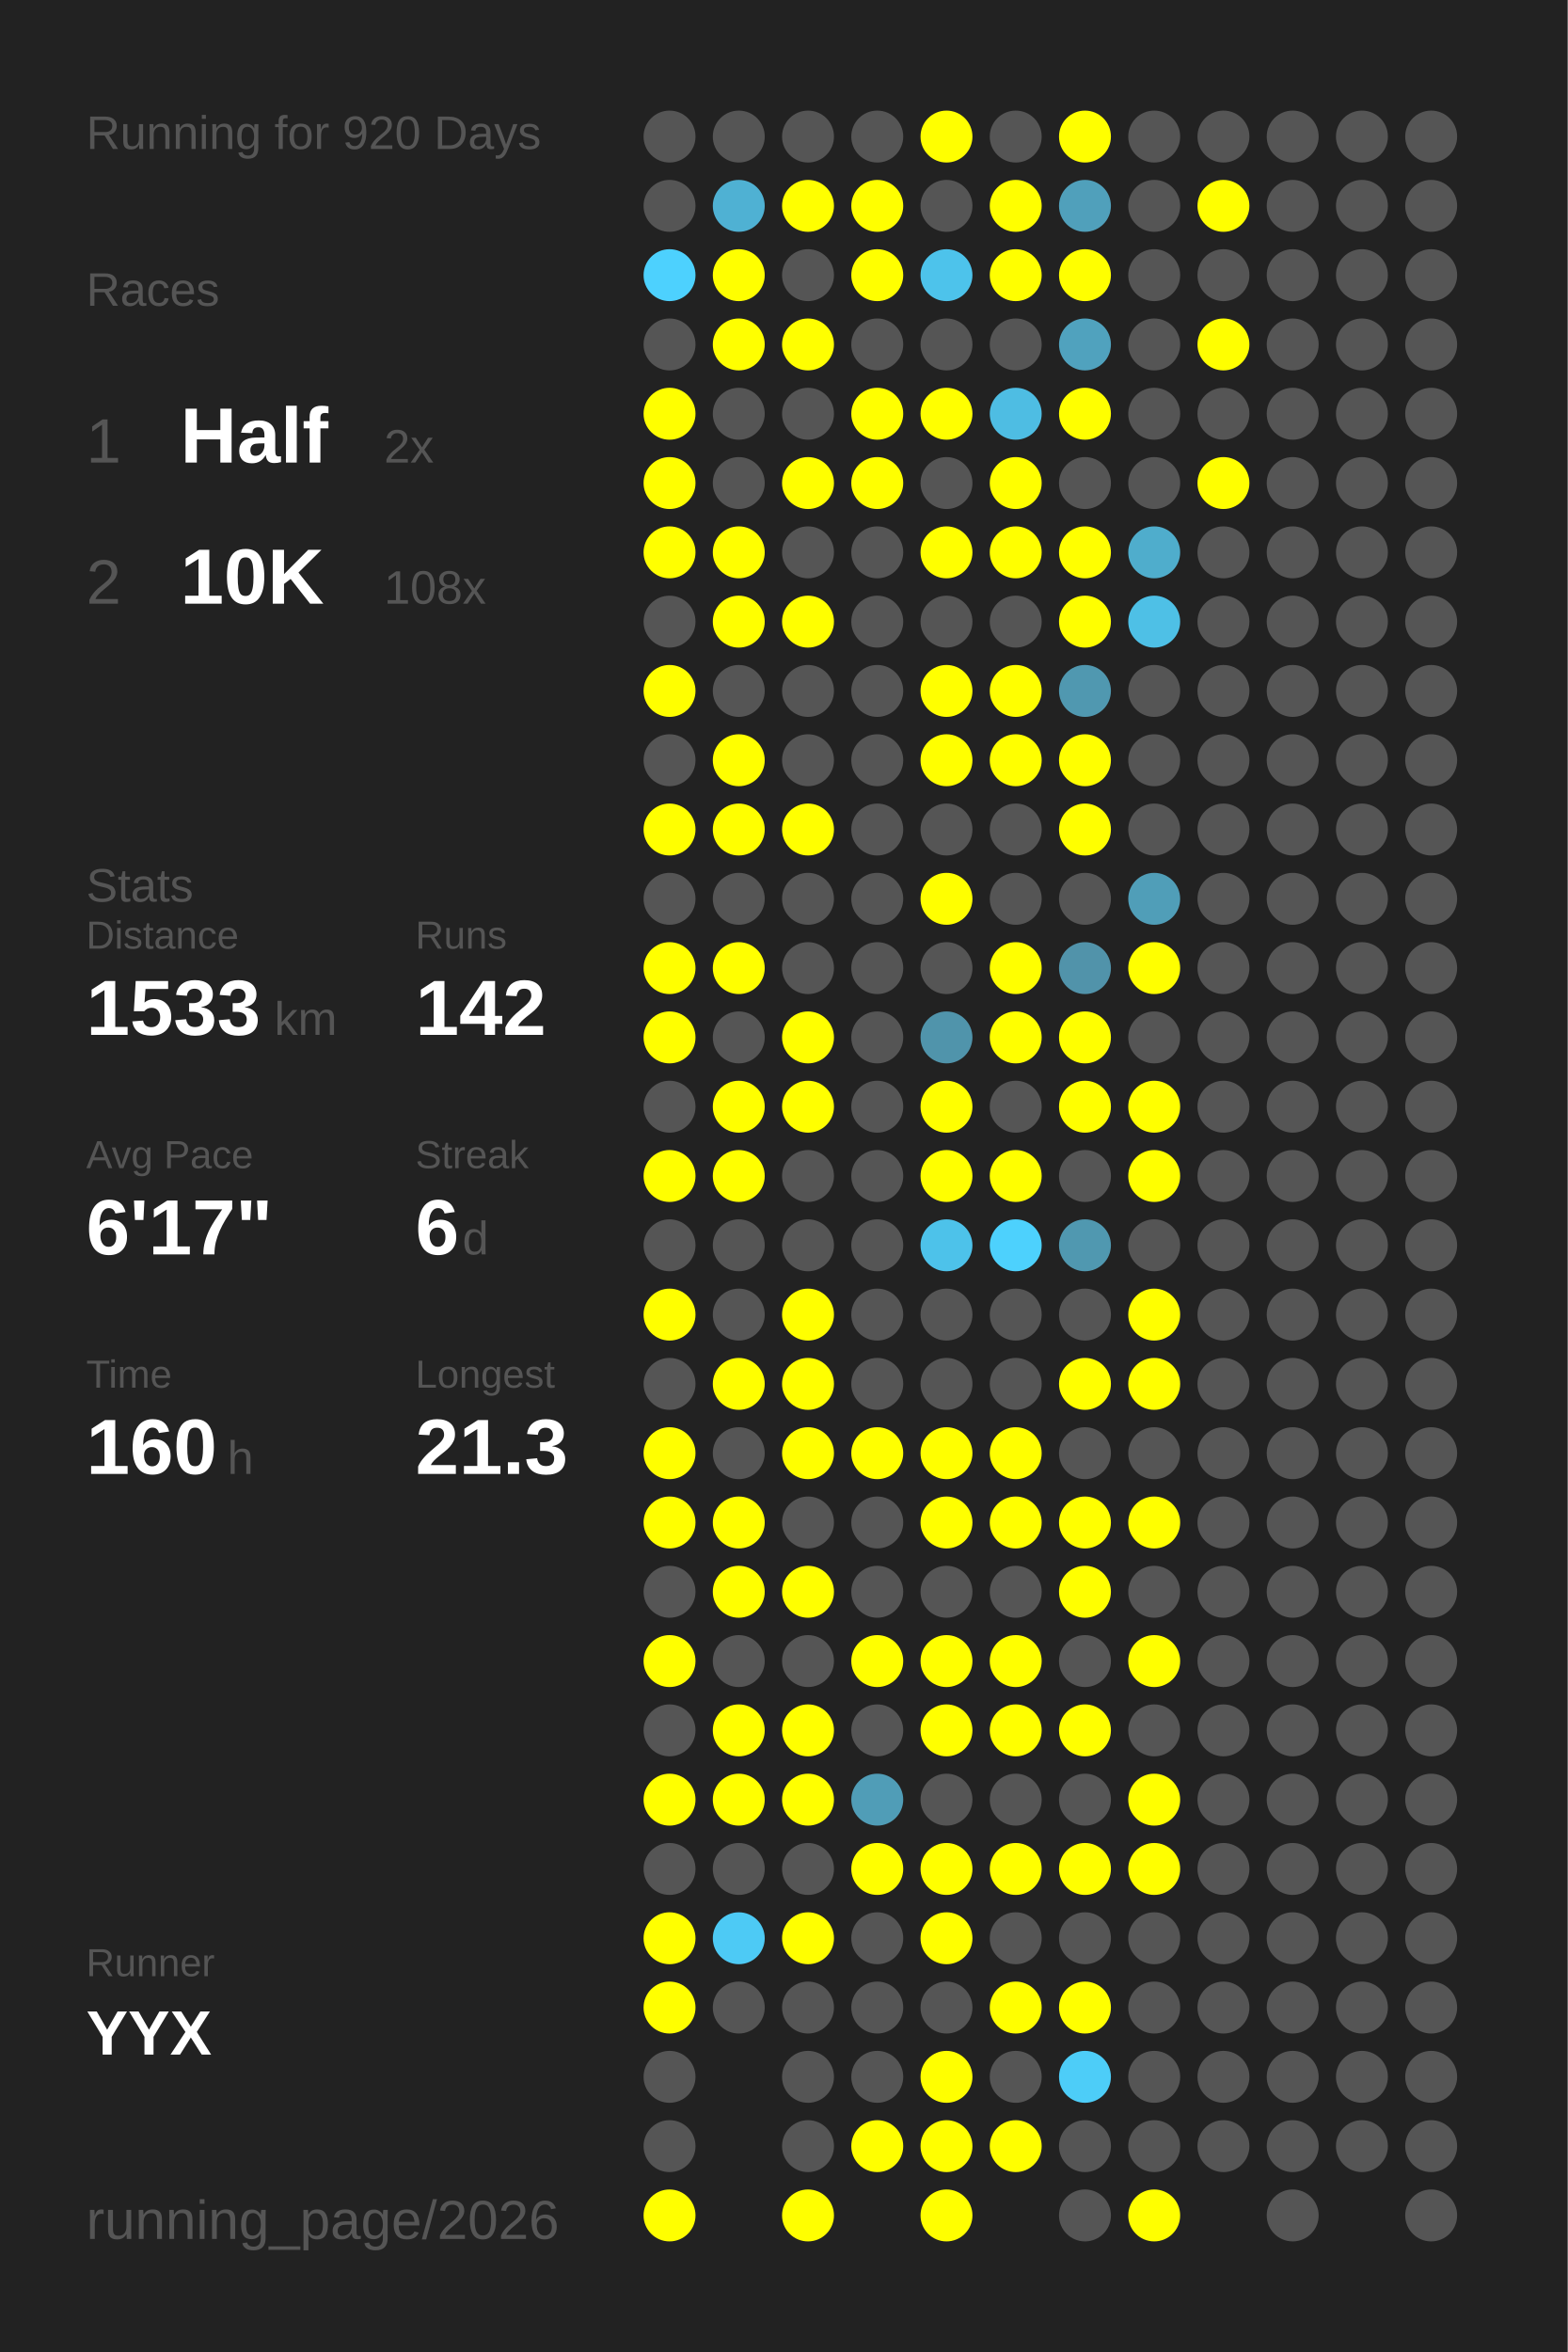
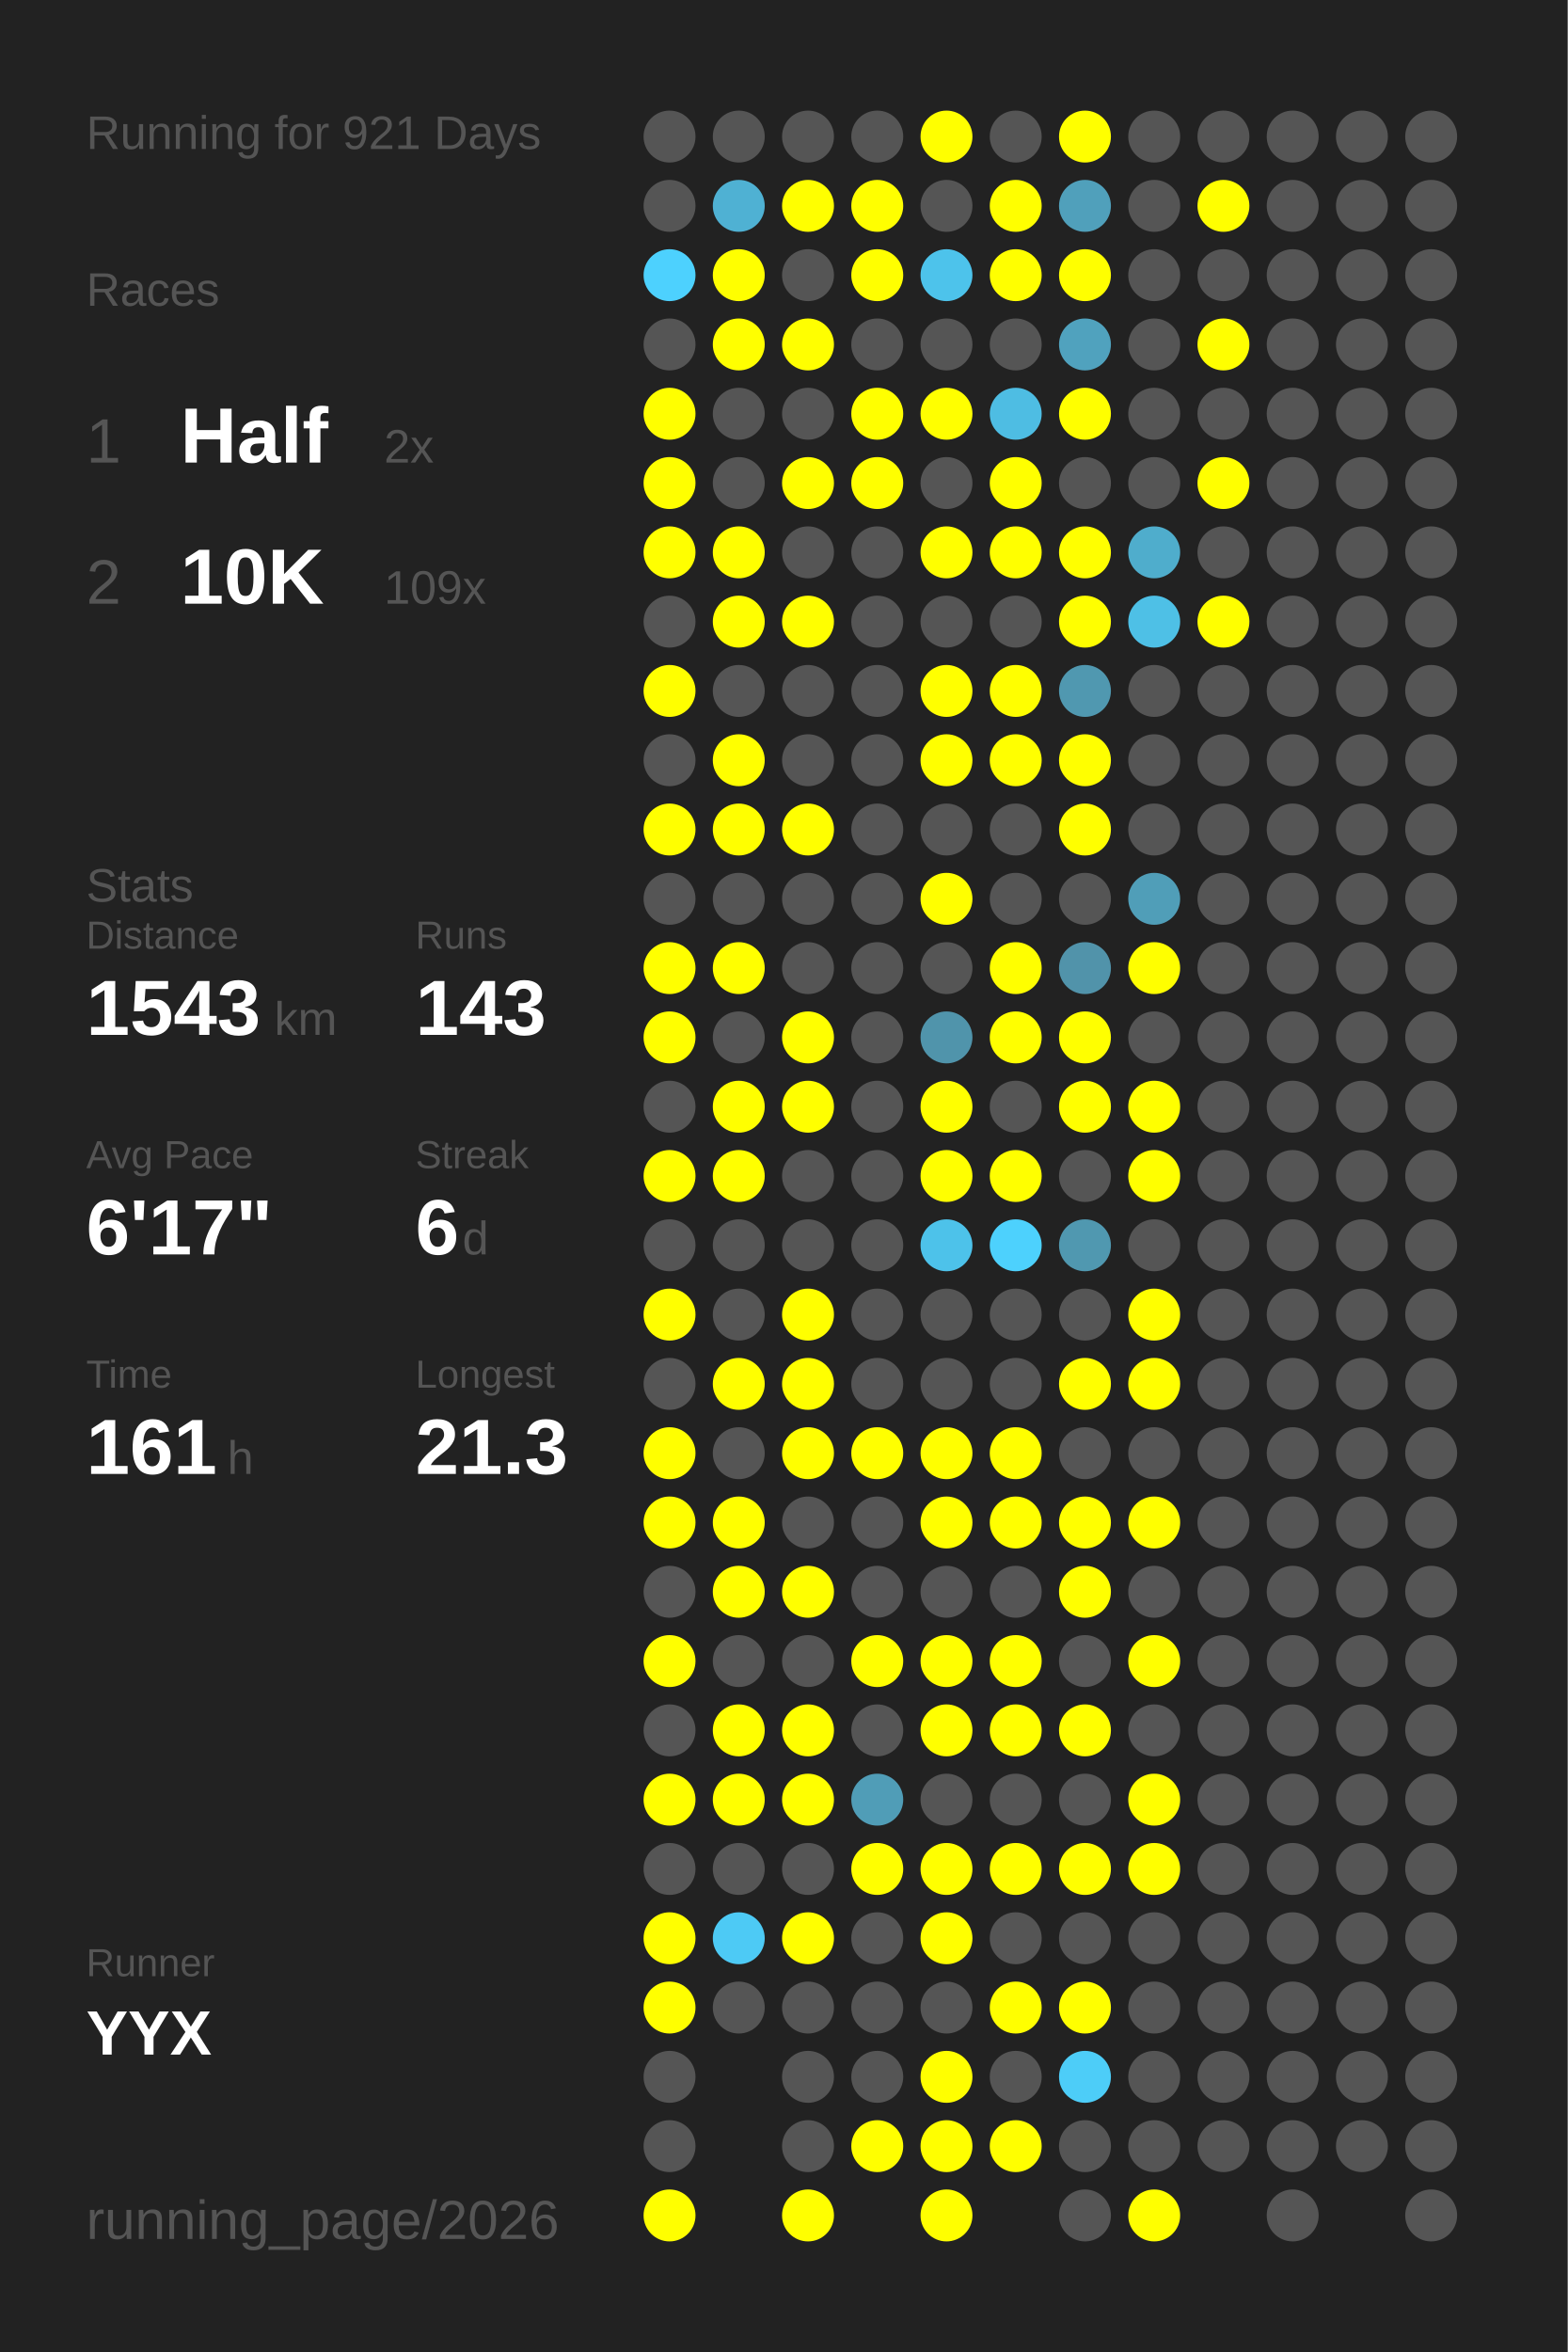
<svg xmlns="http://www.w3.org/2000/svg" baseProfile="full" height="300mm" version="1.1" viewBox="0,0,200,300" width="200mm">
  <defs />
  <rect fill="#222222" height="300" width="200" x="0" y="0" />
-   <text fill="#555555" style="font-size:6px; font-family:Arial;" x="11" y="19">Running for 920 Days</text>
+   <text fill="#555555" style="font-size:6px; font-family:Arial;" x="11" y="19">Running for 921 Days</text>
  <text fill="#555555" style="font-size:6px; font-family:Arial;" x="11" y="39">Races</text>
  <text fill="#555555" style="font-size:8px; font-family:Arial;" x="11" y="59">1</text>
  <text fill="#FFFFFF" style="font-size:10px; font-family:Arial; font-weight:bold;" x="23" y="59">Half</text>
  <text fill="#555555" style="font-size:6px; font-family:Arial;" x="49" y="59">2x</text>
  <text fill="#555555" style="font-size:8px; font-family:Arial;" x="11" y="77">2</text>
  <text fill="#FFFFFF" style="font-size:10px; font-family:Arial; font-weight:bold;" x="23" y="77">10K</text>
-   <text fill="#555555" style="font-size:6px; font-family:Arial;" x="49" y="77">108x</text>
+   <text fill="#555555" style="font-size:6px; font-family:Arial;" x="49" y="77">109x</text>
  <text fill="#555555" style="font-size:6px; font-family:Arial;" x="11" y="115">Stats</text>
  <text fill="#555555" style="font-size:5px; font-family:Arial;" x="11" y="121">Distance</text>
-   <text fill="#FFFFFF" style="font-size:10px; font-family:Arial; font-weight:bold;" x="11" y="132">1533</text>
+   <text fill="#FFFFFF" style="font-size:10px; font-family:Arial; font-weight:bold;" x="11" y="132">1543</text>
  <text fill="#555555" style="font-size:6px; font-family:Arial;" x="35" y="132">km</text>
  <text fill="#555555" style="font-size:5px; font-family:Arial;" x="53" y="121">Runs</text>
-   <text fill="#FFFFFF" style="font-size:10px; font-family:Arial; font-weight:bold;" x="53" y="132">142</text>
+   <text fill="#FFFFFF" style="font-size:10px; font-family:Arial; font-weight:bold;" x="53" y="132">143</text>
  <text fill="#555555" style="font-size:5px; font-family:Arial;" x="11" y="149">Avg Pace</text>
  <text fill="#FFFFFF" style="font-size:10px; font-family:Arial; font-weight:bold;" x="11" y="160">6'17"</text>
  <text fill="#555555" style="font-size:5px; font-family:Arial;" x="53" y="149">Streak</text>
  <text fill="#FFFFFF" style="font-size:10px; font-family:Arial; font-weight:bold;" x="53" y="160">6</text>
  <text fill="#555555" style="font-size:6px; font-family:Arial;" x="59" y="160">d</text>
  <text fill="#555555" style="font-size:5px; font-family:Arial;" x="11" y="177">Time</text>
-   <text fill="#FFFFFF" style="font-size:10px; font-family:Arial; font-weight:bold;" x="11" y="188">160</text>
+   <text fill="#FFFFFF" style="font-size:10px; font-family:Arial; font-weight:bold;" x="11" y="188">161</text>
  <text fill="#555555" style="font-size:6px; font-family:Arial;" x="29" y="188">h</text>
  <text fill="#555555" style="font-size:5px; font-family:Arial;" x="53" y="177">Longest</text>
  <text fill="#FFFFFF" style="font-size:10px; font-family:Arial; font-weight:bold;" x="53" y="188">21.3</text>
  <text fill="#555555" style="font-size:5px; font-family:Arial;" x="11" y="252.065">Runner</text>
  <text fill="#FFFFFF" style="font-size:8px; font-family:Arial; font-weight:bold;" x="11" y="262.065">YYX</text>
  <text fill="#555555" style="font-size:7px; font-family:Arial;" x="11" y="285.581">running_page/2026</text>
  <circle cx="85.417" cy="17.419" fill="#555555" r="3.312" />
  <circle cx="85.417" cy="26.258" fill="#555555" r="3.312" />
  <circle cx="85.417" cy="35.097" fill="#4dd1fe" r="3.312" />
  <circle cx="85.417" cy="43.935" fill="#555555" r="3.312" />
  <circle cx="85.417" cy="52.774" fill="#FFFF00" r="3.312" />
  <circle cx="85.417" cy="61.613" fill="#FFFF00" r="3.312" />
  <circle cx="85.417" cy="70.452" fill="#FFFF00" r="3.312" />
  <circle cx="85.417" cy="79.29" fill="#555555" r="3.312" />
  <circle cx="85.417" cy="88.129" fill="#FFFF00" r="3.312" />
  <circle cx="85.417" cy="96.968" fill="#555555" r="3.312" />
  <circle cx="85.417" cy="105.806" fill="#FFFF00" r="3.312" />
  <circle cx="85.417" cy="114.645" fill="#555555" r="3.312" />
  <circle cx="85.417" cy="123.484" fill="#FFFF00" r="3.312" />
  <circle cx="85.417" cy="132.323" fill="#FFFF00" r="3.312" />
  <circle cx="85.417" cy="141.161" fill="#555555" r="3.312" />
  <circle cx="85.417" cy="150" fill="#FFFF00" r="3.312" />
  <circle cx="85.417" cy="158.839" fill="#555555" r="3.312" />
  <circle cx="85.417" cy="167.677" fill="#FFFF00" r="3.312" />
  <circle cx="85.417" cy="176.516" fill="#555555" r="3.312" />
  <circle cx="85.417" cy="185.355" fill="#FFFF00" r="3.312" />
  <circle cx="85.417" cy="194.194" fill="#FFFF00" r="3.312" />
  <circle cx="85.417" cy="203.032" fill="#555555" r="3.312" />
  <circle cx="85.417" cy="211.871" fill="#FFFF00" r="3.312" />
  <circle cx="85.417" cy="220.71" fill="#555555" r="3.312" />
  <circle cx="85.417" cy="229.548" fill="#FFFF00" r="3.312" />
  <circle cx="85.417" cy="238.387" fill="#555555" r="3.312" />
  <circle cx="85.417" cy="247.226" fill="#FFFF00" r="3.312" />
  <circle cx="85.417" cy="256.065" fill="#FFFF00" r="3.312" />
  <circle cx="85.417" cy="264.903" fill="#555555" r="3.312" />
  <circle cx="85.417" cy="273.742" fill="#555555" r="3.312" />
  <circle cx="85.417" cy="282.581" fill="#FFFF00" r="3.312" />
  <circle cx="94.25" cy="17.419" fill="#555555" r="3.312" />
  <circle cx="94.25" cy="26.258" fill="#4fb1d3" r="3.312" />
  <circle cx="94.25" cy="35.097" fill="#FFFF00" r="3.312" />
  <circle cx="94.25" cy="43.935" fill="#FFFF00" r="3.312" />
  <circle cx="94.25" cy="52.774" fill="#555555" r="3.312" />
  <circle cx="94.25" cy="61.613" fill="#555555" r="3.312" />
  <circle cx="94.25" cy="70.452" fill="#FFFF00" r="3.312" />
  <circle cx="94.25" cy="79.29" fill="#FFFF00" r="3.312" />
  <circle cx="94.25" cy="88.129" fill="#555555" r="3.312" />
  <circle cx="94.25" cy="96.968" fill="#FFFF00" r="3.312" />
  <circle cx="94.25" cy="105.806" fill="#FFFF00" r="3.312" />
  <circle cx="94.25" cy="114.645" fill="#555555" r="3.312" />
  <circle cx="94.25" cy="123.484" fill="#FFFF00" r="3.312" />
  <circle cx="94.25" cy="132.323" fill="#555555" r="3.312" />
  <circle cx="94.25" cy="141.161" fill="#FFFF00" r="3.312" />
  <circle cx="94.25" cy="150" fill="#FFFF00" r="3.312" />
  <circle cx="94.25" cy="158.839" fill="#555555" r="3.312" />
  <circle cx="94.25" cy="167.677" fill="#555555" r="3.312" />
  <circle cx="94.25" cy="176.516" fill="#FFFF00" r="3.312" />
  <circle cx="94.25" cy="185.355" fill="#555555" r="3.312" />
  <circle cx="94.25" cy="194.194" fill="#FFFF00" r="3.312" />
  <circle cx="94.25" cy="203.032" fill="#FFFF00" r="3.312" />
  <circle cx="94.25" cy="211.871" fill="#555555" r="3.312" />
  <circle cx="94.25" cy="220.71" fill="#FFFF00" r="3.312" />
  <circle cx="94.25" cy="229.548" fill="#FFFF00" r="3.312" />
  <circle cx="94.25" cy="238.387" fill="#555555" r="3.312" />
  <circle cx="94.25" cy="247.226" fill="#4dcaf5" r="3.312" />
  <circle cx="94.25" cy="256.065" fill="#555555" r="3.312" />
  <circle cx="103.083" cy="17.419" fill="#555555" r="3.312" />
  <circle cx="103.083" cy="26.258" fill="#FFFF00" r="3.312" />
  <circle cx="103.083" cy="35.097" fill="#555555" r="3.312" />
  <circle cx="103.083" cy="43.935" fill="#FFFF00" r="3.312" />
  <circle cx="103.083" cy="52.774" fill="#555555" r="3.312" />
  <circle cx="103.083" cy="61.613" fill="#FFFF00" r="3.312" />
  <circle cx="103.083" cy="70.452" fill="#555555" r="3.312" />
  <circle cx="103.083" cy="79.29" fill="#FFFF00" r="3.312" />
  <circle cx="103.083" cy="88.129" fill="#555555" r="3.312" />
  <circle cx="103.083" cy="96.968" fill="#555555" r="3.312" />
  <circle cx="103.083" cy="105.806" fill="#FFFF00" r="3.312" />
  <circle cx="103.083" cy="114.645" fill="#555555" r="3.312" />
  <circle cx="103.083" cy="123.484" fill="#555555" r="3.312" />
  <circle cx="103.083" cy="132.323" fill="#FFFF00" r="3.312" />
  <circle cx="103.083" cy="141.161" fill="#FFFF00" r="3.312" />
  <circle cx="103.083" cy="150" fill="#555555" r="3.312" />
  <circle cx="103.083" cy="158.839" fill="#555555" r="3.312" />
  <circle cx="103.083" cy="167.677" fill="#FFFF00" r="3.312" />
  <circle cx="103.083" cy="176.516" fill="#FFFF00" r="3.312" />
  <circle cx="103.083" cy="185.355" fill="#FFFF00" r="3.312" />
  <circle cx="103.083" cy="194.194" fill="#555555" r="3.312" />
  <circle cx="103.083" cy="203.032" fill="#FFFF00" r="3.312" />
  <circle cx="103.083" cy="211.871" fill="#555555" r="3.312" />
  <circle cx="103.083" cy="220.71" fill="#FFFF00" r="3.312" />
  <circle cx="103.083" cy="229.548" fill="#FFFF00" r="3.312" />
  <circle cx="103.083" cy="238.387" fill="#555555" r="3.312" />
  <circle cx="103.083" cy="247.226" fill="#FFFF00" r="3.312" />
  <circle cx="103.083" cy="256.065" fill="#555555" r="3.312" />
  <circle cx="103.083" cy="264.903" fill="#555555" r="3.312" />
  <circle cx="103.083" cy="273.742" fill="#555555" r="3.312" />
  <circle cx="103.083" cy="282.581" fill="#FFFF00" r="3.312" />
  <circle cx="111.917" cy="17.419" fill="#555555" r="3.312" />
  <circle cx="111.917" cy="26.258" fill="#FFFF00" r="3.312" />
  <circle cx="111.917" cy="35.097" fill="#FFFF00" r="3.312" />
  <circle cx="111.917" cy="43.935" fill="#555555" r="3.312" />
  <circle cx="111.917" cy="52.774" fill="#FFFF00" r="3.312" />
  <circle cx="111.917" cy="61.613" fill="#FFFF00" r="3.312" />
  <circle cx="111.917" cy="70.452" fill="#555555" r="3.312" />
  <circle cx="111.917" cy="79.29" fill="#555555" r="3.312" />
  <circle cx="111.917" cy="88.129" fill="#555555" r="3.312" />
  <circle cx="111.917" cy="96.968" fill="#555555" r="3.312" />
  <circle cx="111.917" cy="105.806" fill="#555555" r="3.312" />
  <circle cx="111.917" cy="114.645" fill="#555555" r="3.312" />
  <circle cx="111.917" cy="123.484" fill="#555555" r="3.312" />
  <circle cx="111.917" cy="132.323" fill="#555555" r="3.312" />
  <circle cx="111.917" cy="141.161" fill="#555555" r="3.312" />
  <circle cx="111.917" cy="150" fill="#555555" r="3.312" />
  <circle cx="111.917" cy="158.839" fill="#555555" r="3.312" />
  <circle cx="111.917" cy="167.677" fill="#555555" r="3.312" />
  <circle cx="111.917" cy="176.516" fill="#555555" r="3.312" />
  <circle cx="111.917" cy="185.355" fill="#FFFF00" r="3.312" />
  <circle cx="111.917" cy="194.194" fill="#555555" r="3.312" />
  <circle cx="111.917" cy="203.032" fill="#555555" r="3.312" />
  <circle cx="111.917" cy="211.871" fill="#FFFF00" r="3.312" />
  <circle cx="111.917" cy="220.71" fill="#555555" r="3.312" />
  <circle cx="111.917" cy="229.548" fill="#509db7" r="3.312" />
  <circle cx="111.917" cy="238.387" fill="#FFFF00" r="3.312" />
  <circle cx="111.917" cy="247.226" fill="#555555" r="3.312" />
  <circle cx="111.917" cy="256.065" fill="#555555" r="3.312" />
  <circle cx="111.917" cy="264.903" fill="#555555" r="3.312" />
  <circle cx="111.917" cy="273.742" fill="#FFFF00" r="3.312" />
  <circle cx="120.75" cy="17.419" fill="#FFFF00" r="3.312" />
  <circle cx="120.75" cy="26.258" fill="#555555" r="3.312" />
  <circle cx="120.75" cy="35.097" fill="#4dc3eb" r="3.312" />
  <circle cx="120.75" cy="43.935" fill="#555555" r="3.312" />
  <circle cx="120.75" cy="52.774" fill="#FFFF00" r="3.312" />
  <circle cx="120.75" cy="61.613" fill="#555555" r="3.312" />
  <circle cx="120.75" cy="70.452" fill="#FFFF00" r="3.312" />
  <circle cx="120.75" cy="79.29" fill="#555555" r="3.312" />
  <circle cx="120.75" cy="88.129" fill="#FFFF00" r="3.312" />
  <circle cx="120.75" cy="96.968" fill="#FFFF00" r="3.312" />
  <circle cx="120.75" cy="105.806" fill="#555555" r="3.312" />
  <circle cx="120.75" cy="114.645" fill="#FFFF00" r="3.312" />
  <circle cx="120.75" cy="123.484" fill="#555555" r="3.312" />
  <circle cx="120.75" cy="132.323" fill="#5094ab" r="3.312" />
  <circle cx="120.75" cy="141.161" fill="#FFFF00" r="3.312" />
  <circle cx="120.75" cy="150" fill="#FFFF00" r="3.312" />
  <circle cx="120.75" cy="158.839" fill="#4dc2ea" r="3.312" />
  <circle cx="120.75" cy="167.677" fill="#555555" r="3.312" />
  <circle cx="120.75" cy="176.516" fill="#555555" r="3.312" />
  <circle cx="120.75" cy="185.355" fill="#FFFF00" r="3.312" />
  <circle cx="120.75" cy="194.194" fill="#FFFF00" r="3.312" />
  <circle cx="120.75" cy="203.032" fill="#555555" r="3.312" />
  <circle cx="120.75" cy="211.871" fill="#FFFF00" r="3.312" />
  <circle cx="120.75" cy="220.71" fill="#FFFF00" r="3.312" />
  <circle cx="120.75" cy="229.548" fill="#555555" r="3.312" />
  <circle cx="120.75" cy="238.387" fill="#FFFF00" r="3.312" />
  <circle cx="120.75" cy="247.226" fill="#FFFF00" r="3.312" />
  <circle cx="120.75" cy="256.065" fill="#555555" r="3.312" />
  <circle cx="120.75" cy="264.903" fill="#FFFF00" r="3.312" />
  <circle cx="120.75" cy="273.742" fill="#FFFF00" r="3.312" />
  <circle cx="120.75" cy="282.581" fill="#FFFF00" r="3.312" />
  <circle cx="129.583" cy="17.419" fill="#555555" r="3.312" />
  <circle cx="129.583" cy="26.258" fill="#FFFF00" r="3.312" />
  <circle cx="129.583" cy="35.097" fill="#FFFF00" r="3.312" />
  <circle cx="129.583" cy="43.935" fill="#555555" r="3.312" />
  <circle cx="129.583" cy="52.774" fill="#4ebde3" r="3.312" />
  <circle cx="129.583" cy="61.613" fill="#FFFF00" r="3.312" />
  <circle cx="129.583" cy="70.452" fill="#FFFF00" r="3.312" />
  <circle cx="129.583" cy="79.29" fill="#555555" r="3.312" />
  <circle cx="129.583" cy="88.129" fill="#FFFF00" r="3.312" />
  <circle cx="129.583" cy="96.968" fill="#FFFF00" r="3.312" />
  <circle cx="129.583" cy="105.806" fill="#555555" r="3.312" />
  <circle cx="129.583" cy="114.645" fill="#555555" r="3.312" />
  <circle cx="129.583" cy="123.484" fill="#FFFF00" r="3.312" />
  <circle cx="129.583" cy="132.323" fill="#FFFF00" r="3.312" />
  <circle cx="129.583" cy="141.161" fill="#555555" r="3.312" />
  <circle cx="129.583" cy="150" fill="#FFFF00" r="3.312" />
  <circle cx="129.583" cy="158.839" fill="#4dd1fd" r="3.312" />
  <circle cx="129.583" cy="167.677" fill="#555555" r="3.312" />
  <circle cx="129.583" cy="176.516" fill="#555555" r="3.312" />
  <circle cx="129.583" cy="185.355" fill="#FFFF00" r="3.312" />
  <circle cx="129.583" cy="194.194" fill="#FFFF00" r="3.312" />
  <circle cx="129.583" cy="203.032" fill="#555555" r="3.312" />
  <circle cx="129.583" cy="211.871" fill="#FFFF00" r="3.312" />
  <circle cx="129.583" cy="220.71" fill="#FFFF00" r="3.312" />
  <circle cx="129.583" cy="229.548" fill="#555555" r="3.312" />
  <circle cx="129.583" cy="238.387" fill="#FFFF00" r="3.312" />
  <circle cx="129.583" cy="247.226" fill="#555555" r="3.312" />
  <circle cx="129.583" cy="256.065" fill="#FFFF00" r="3.312" />
  <circle cx="129.583" cy="264.903" fill="#555555" r="3.312" />
  <circle cx="129.583" cy="273.742" fill="#FFFF00" r="3.312" />
  <circle cx="138.417" cy="17.419" fill="#FFFF00" r="3.312" />
  <circle cx="138.417" cy="26.258" fill="#50a0bb" r="3.312" />
  <circle cx="138.417" cy="35.097" fill="#FFFF00" r="3.312" />
  <circle cx="138.417" cy="43.935" fill="#50a2be" r="3.312" />
  <circle cx="138.417" cy="52.774" fill="#FFFF00" r="3.312" />
  <circle cx="138.417" cy="61.613" fill="#555555" r="3.312" />
  <circle cx="138.417" cy="70.452" fill="#FFFF00" r="3.312" />
  <circle cx="138.417" cy="79.29" fill="#FFFF00" r="3.312" />
  <circle cx="138.417" cy="88.129" fill="#5098b0" r="3.312" />
  <circle cx="138.417" cy="96.968" fill="#FFFF00" r="3.312" />
  <circle cx="138.417" cy="105.806" fill="#FFFF00" r="3.312" />
  <circle cx="138.417" cy="114.645" fill="#555555" r="3.312" />
  <circle cx="138.417" cy="123.484" fill="#5193aa" r="3.312" />
  <circle cx="138.417" cy="132.323" fill="#FFFF00" r="3.312" />
  <circle cx="138.417" cy="141.161" fill="#FFFF00" r="3.312" />
  <circle cx="138.417" cy="150" fill="#555555" r="3.312" />
  <circle cx="138.417" cy="158.839" fill="#5098b0" r="3.312" />
  <circle cx="138.417" cy="167.677" fill="#555555" r="3.312" />
  <circle cx="138.417" cy="176.516" fill="#FFFF00" r="3.312" />
  <circle cx="138.417" cy="185.355" fill="#555555" r="3.312" />
  <circle cx="138.417" cy="194.194" fill="#FFFF00" r="3.312" />
  <circle cx="138.417" cy="203.032" fill="#FFFF00" r="3.312" />
  <circle cx="138.417" cy="211.871" fill="#555555" r="3.312" />
  <circle cx="138.417" cy="220.71" fill="#FFFF00" r="3.312" />
  <circle cx="138.417" cy="229.548" fill="#555555" r="3.312" />
  <circle cx="138.417" cy="238.387" fill="#FFFF00" r="3.312" />
  <circle cx="138.417" cy="247.226" fill="#555555" r="3.312" />
  <circle cx="138.417" cy="256.065" fill="#FFFF00" r="3.312" />
  <circle cx="138.417" cy="264.903" fill="#4dcdf8" r="3.312" />
  <circle cx="138.417" cy="273.742" fill="#555555" r="3.312" />
  <circle cx="138.417" cy="282.581" fill="#555555" r="3.312" />
  <circle cx="147.25" cy="17.419" fill="#555555" r="3.312" />
  <circle cx="147.25" cy="26.258" fill="#555555" r="3.312" />
  <circle cx="147.25" cy="35.097" fill="#555555" r="3.312" />
  <circle cx="147.25" cy="43.935" fill="#555555" r="3.312" />
  <circle cx="147.25" cy="52.774" fill="#555555" r="3.312" />
  <circle cx="147.25" cy="61.613" fill="#555555" r="3.312" />
  <circle cx="147.25" cy="70.452" fill="#4fadcc" r="3.312" />
  <circle cx="147.25" cy="79.29" fill="#4ec0e6" r="3.312" />
  <circle cx="147.25" cy="88.129" fill="#555555" r="3.312" />
  <circle cx="147.25" cy="96.968" fill="#555555" r="3.312" />
  <circle cx="147.25" cy="105.806" fill="#555555" r="3.312" />
  <circle cx="147.25" cy="114.645" fill="#509eb8" r="3.312" />
  <circle cx="147.25" cy="123.484" fill="#FFFF00" r="3.312" />
  <circle cx="147.25" cy="132.323" fill="#555555" r="3.312" />
  <circle cx="147.25" cy="141.161" fill="#FFFF00" r="3.312" />
  <circle cx="147.25" cy="150" fill="#FFFF00" r="3.312" />
  <circle cx="147.25" cy="158.839" fill="#555555" r="3.312" />
  <circle cx="147.25" cy="167.677" fill="#FFFF00" r="3.312" />
  <circle cx="147.25" cy="176.516" fill="#FFFF00" r="3.312" />
  <circle cx="147.25" cy="185.355" fill="#555555" r="3.312" />
  <circle cx="147.25" cy="194.194" fill="#FFFF00" r="3.312" />
  <circle cx="147.25" cy="203.032" fill="#555555" r="3.312" />
  <circle cx="147.25" cy="211.871" fill="#FFFF00" r="3.312" />
  <circle cx="147.25" cy="220.71" fill="#555555" r="3.312" />
  <circle cx="147.25" cy="229.548" fill="#FFFF00" r="3.312" />
  <circle cx="147.25" cy="238.387" fill="#FFFF00" r="3.312" />
  <circle cx="147.25" cy="247.226" fill="#555555" r="3.312" />
  <circle cx="147.25" cy="256.065" fill="#555555" r="3.312" />
  <circle cx="147.25" cy="264.903" fill="#555555" r="3.312" />
  <circle cx="147.25" cy="273.742" fill="#555555" r="3.312" />
  <circle cx="147.25" cy="282.581" fill="#FFFF00" r="3.312" />
  <circle cx="156.083" cy="17.419" fill="#555555" r="3.312" />
  <circle cx="156.083" cy="26.258" fill="#FFFF00" r="3.312" />
  <circle cx="156.083" cy="35.097" fill="#555555" r="3.312" />
  <circle cx="156.083" cy="43.935" fill="#FFFF00" r="3.312" />
  <circle cx="156.083" cy="52.774" fill="#555555" r="3.312" />
  <circle cx="156.083" cy="61.613" fill="#FFFF00" r="3.312" />
  <circle cx="156.083" cy="70.452" fill="#555555" r="3.312" />
-   <circle cx="156.083" cy="79.29" fill="#555555" r="3.312" />
+   <circle cx="156.083" cy="79.29" fill="#FFFF00" r="3.312" />
  <circle cx="156.083" cy="88.129" fill="#555555" r="3.312" />
  <circle cx="156.083" cy="96.968" fill="#555555" r="3.312" />
  <circle cx="156.083" cy="105.806" fill="#555555" r="3.312" />
  <circle cx="156.083" cy="114.645" fill="#555555" r="3.312" />
  <circle cx="156.083" cy="123.484" fill="#555555" r="3.312" />
  <circle cx="156.083" cy="132.323" fill="#555555" r="3.312" />
  <circle cx="156.083" cy="141.161" fill="#555555" r="3.312" />
  <circle cx="156.083" cy="150" fill="#555555" r="3.312" />
  <circle cx="156.083" cy="158.839" fill="#555555" r="3.312" />
  <circle cx="156.083" cy="167.677" fill="#555555" r="3.312" />
  <circle cx="156.083" cy="176.516" fill="#555555" r="3.312" />
  <circle cx="156.083" cy="185.355" fill="#555555" r="3.312" />
  <circle cx="156.083" cy="194.194" fill="#555555" r="3.312" />
  <circle cx="156.083" cy="203.032" fill="#555555" r="3.312" />
  <circle cx="156.083" cy="211.871" fill="#555555" r="3.312" />
  <circle cx="156.083" cy="220.71" fill="#555555" r="3.312" />
  <circle cx="156.083" cy="229.548" fill="#555555" r="3.312" />
  <circle cx="156.083" cy="238.387" fill="#555555" r="3.312" />
  <circle cx="156.083" cy="247.226" fill="#555555" r="3.312" />
  <circle cx="156.083" cy="256.065" fill="#555555" r="3.312" />
  <circle cx="156.083" cy="264.903" fill="#555555" r="3.312" />
  <circle cx="156.083" cy="273.742" fill="#555555" r="3.312" />
  <circle cx="164.917" cy="17.419" fill="#555555" r="3.312" />
  <circle cx="164.917" cy="26.258" fill="#555555" r="3.312" />
  <circle cx="164.917" cy="35.097" fill="#555555" r="3.312" />
  <circle cx="164.917" cy="43.935" fill="#555555" r="3.312" />
  <circle cx="164.917" cy="52.774" fill="#555555" r="3.312" />
  <circle cx="164.917" cy="61.613" fill="#555555" r="3.312" />
  <circle cx="164.917" cy="70.452" fill="#555555" r="3.312" />
  <circle cx="164.917" cy="79.29" fill="#555555" r="3.312" />
  <circle cx="164.917" cy="88.129" fill="#555555" r="3.312" />
  <circle cx="164.917" cy="96.968" fill="#555555" r="3.312" />
  <circle cx="164.917" cy="105.806" fill="#555555" r="3.312" />
  <circle cx="164.917" cy="114.645" fill="#555555" r="3.312" />
  <circle cx="164.917" cy="123.484" fill="#555555" r="3.312" />
  <circle cx="164.917" cy="132.323" fill="#555555" r="3.312" />
  <circle cx="164.917" cy="141.161" fill="#555555" r="3.312" />
  <circle cx="164.917" cy="150" fill="#555555" r="3.312" />
  <circle cx="164.917" cy="158.839" fill="#555555" r="3.312" />
  <circle cx="164.917" cy="167.677" fill="#555555" r="3.312" />
  <circle cx="164.917" cy="176.516" fill="#555555" r="3.312" />
  <circle cx="164.917" cy="185.355" fill="#555555" r="3.312" />
  <circle cx="164.917" cy="194.194" fill="#555555" r="3.312" />
  <circle cx="164.917" cy="203.032" fill="#555555" r="3.312" />
  <circle cx="164.917" cy="211.871" fill="#555555" r="3.312" />
  <circle cx="164.917" cy="220.71" fill="#555555" r="3.312" />
  <circle cx="164.917" cy="229.548" fill="#555555" r="3.312" />
  <circle cx="164.917" cy="238.387" fill="#555555" r="3.312" />
  <circle cx="164.917" cy="247.226" fill="#555555" r="3.312" />
  <circle cx="164.917" cy="256.065" fill="#555555" r="3.312" />
  <circle cx="164.917" cy="264.903" fill="#555555" r="3.312" />
  <circle cx="164.917" cy="273.742" fill="#555555" r="3.312" />
  <circle cx="164.917" cy="282.581" fill="#555555" r="3.312" />
  <circle cx="173.75" cy="17.419" fill="#555555" r="3.312" />
  <circle cx="173.75" cy="26.258" fill="#555555" r="3.312" />
  <circle cx="173.75" cy="35.097" fill="#555555" r="3.312" />
  <circle cx="173.75" cy="43.935" fill="#555555" r="3.312" />
  <circle cx="173.75" cy="52.774" fill="#555555" r="3.312" />
  <circle cx="173.75" cy="61.613" fill="#555555" r="3.312" />
  <circle cx="173.75" cy="70.452" fill="#555555" r="3.312" />
  <circle cx="173.75" cy="79.29" fill="#555555" r="3.312" />
  <circle cx="173.75" cy="88.129" fill="#555555" r="3.312" />
  <circle cx="173.75" cy="96.968" fill="#555555" r="3.312" />
  <circle cx="173.75" cy="105.806" fill="#555555" r="3.312" />
  <circle cx="173.75" cy="114.645" fill="#555555" r="3.312" />
  <circle cx="173.75" cy="123.484" fill="#555555" r="3.312" />
  <circle cx="173.75" cy="132.323" fill="#555555" r="3.312" />
  <circle cx="173.75" cy="141.161" fill="#555555" r="3.312" />
  <circle cx="173.75" cy="150" fill="#555555" r="3.312" />
  <circle cx="173.75" cy="158.839" fill="#555555" r="3.312" />
  <circle cx="173.75" cy="167.677" fill="#555555" r="3.312" />
  <circle cx="173.75" cy="176.516" fill="#555555" r="3.312" />
  <circle cx="173.75" cy="185.355" fill="#555555" r="3.312" />
  <circle cx="173.75" cy="194.194" fill="#555555" r="3.312" />
  <circle cx="173.75" cy="203.032" fill="#555555" r="3.312" />
  <circle cx="173.75" cy="211.871" fill="#555555" r="3.312" />
  <circle cx="173.75" cy="220.71" fill="#555555" r="3.312" />
  <circle cx="173.75" cy="229.548" fill="#555555" r="3.312" />
  <circle cx="173.75" cy="238.387" fill="#555555" r="3.312" />
  <circle cx="173.75" cy="247.226" fill="#555555" r="3.312" />
  <circle cx="173.75" cy="256.065" fill="#555555" r="3.312" />
  <circle cx="173.75" cy="264.903" fill="#555555" r="3.312" />
  <circle cx="173.75" cy="273.742" fill="#555555" r="3.312" />
  <circle cx="182.583" cy="17.419" fill="#555555" r="3.312" />
  <circle cx="182.583" cy="26.258" fill="#555555" r="3.312" />
  <circle cx="182.583" cy="35.097" fill="#555555" r="3.312" />
  <circle cx="182.583" cy="43.935" fill="#555555" r="3.312" />
  <circle cx="182.583" cy="52.774" fill="#555555" r="3.312" />
  <circle cx="182.583" cy="61.613" fill="#555555" r="3.312" />
  <circle cx="182.583" cy="70.452" fill="#555555" r="3.312" />
  <circle cx="182.583" cy="79.29" fill="#555555" r="3.312" />
  <circle cx="182.583" cy="88.129" fill="#555555" r="3.312" />
  <circle cx="182.583" cy="96.968" fill="#555555" r="3.312" />
  <circle cx="182.583" cy="105.806" fill="#555555" r="3.312" />
  <circle cx="182.583" cy="114.645" fill="#555555" r="3.312" />
  <circle cx="182.583" cy="123.484" fill="#555555" r="3.312" />
  <circle cx="182.583" cy="132.323" fill="#555555" r="3.312" />
  <circle cx="182.583" cy="141.161" fill="#555555" r="3.312" />
  <circle cx="182.583" cy="150" fill="#555555" r="3.312" />
  <circle cx="182.583" cy="158.839" fill="#555555" r="3.312" />
  <circle cx="182.583" cy="167.677" fill="#555555" r="3.312" />
  <circle cx="182.583" cy="176.516" fill="#555555" r="3.312" />
  <circle cx="182.583" cy="185.355" fill="#555555" r="3.312" />
  <circle cx="182.583" cy="194.194" fill="#555555" r="3.312" />
  <circle cx="182.583" cy="203.032" fill="#555555" r="3.312" />
  <circle cx="182.583" cy="211.871" fill="#555555" r="3.312" />
  <circle cx="182.583" cy="220.71" fill="#555555" r="3.312" />
  <circle cx="182.583" cy="229.548" fill="#555555" r="3.312" />
  <circle cx="182.583" cy="238.387" fill="#555555" r="3.312" />
  <circle cx="182.583" cy="247.226" fill="#555555" r="3.312" />
  <circle cx="182.583" cy="256.065" fill="#555555" r="3.312" />
  <circle cx="182.583" cy="264.903" fill="#555555" r="3.312" />
  <circle cx="182.583" cy="273.742" fill="#555555" r="3.312" />
  <circle cx="182.583" cy="282.581" fill="#555555" r="3.312" />
</svg>
